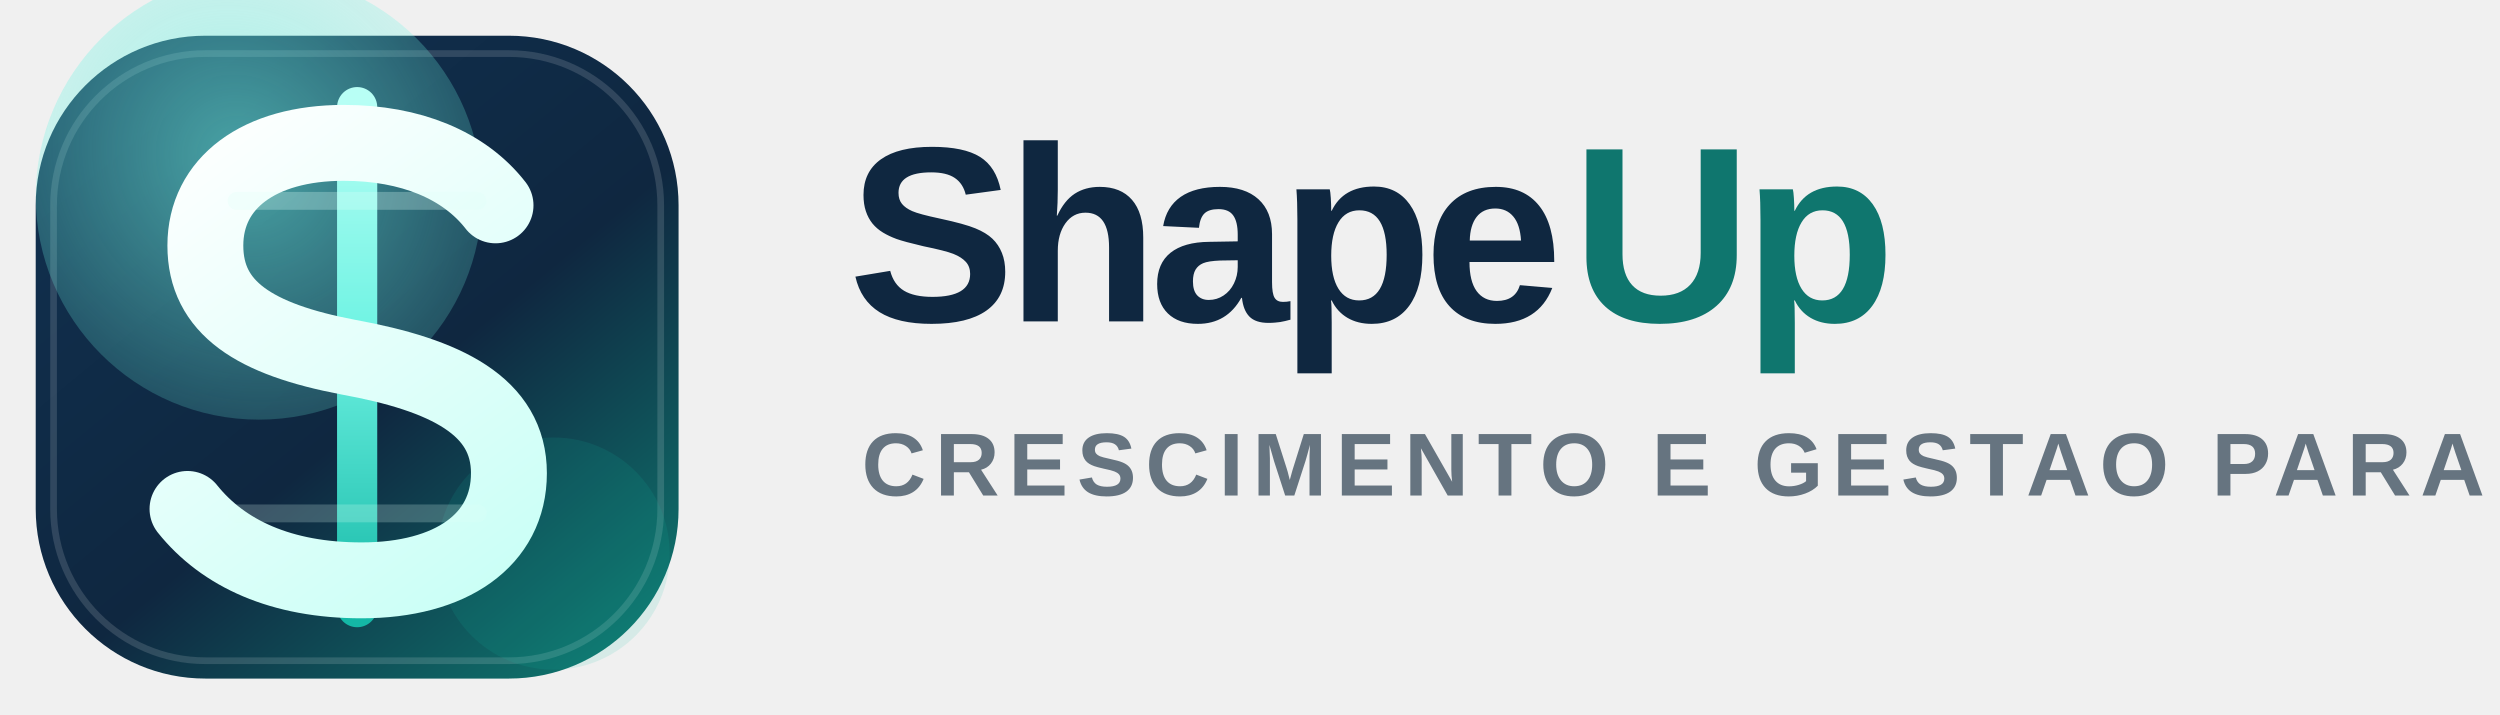
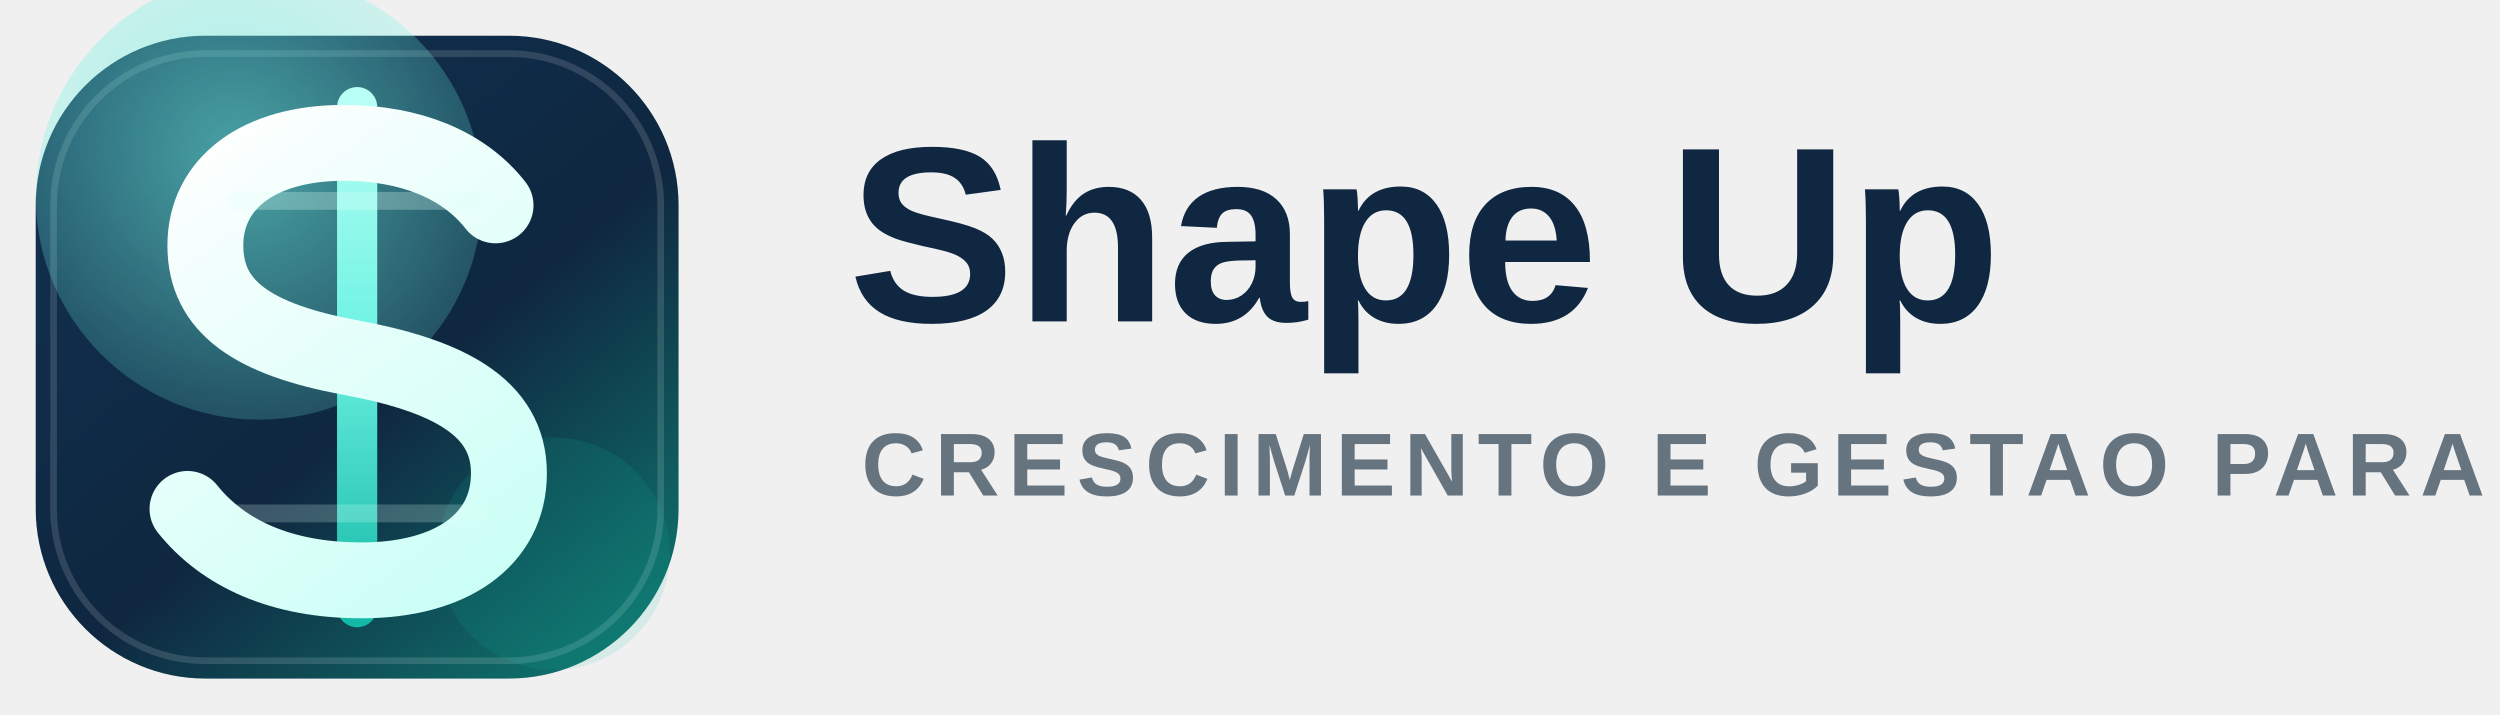
<svg xmlns="http://www.w3.org/2000/svg" width="560" height="160" viewBox="0 0 560 160" fill="none">
  <defs>
    <linearGradient id="shape-logo-background" x1="24" y1="16" x2="136" y2="152" gradientUnits="userSpaceOnUse">
      <stop stop-color="#10304F" />
      <stop offset="0.55" stop-color="#0F2740" />
      <stop offset="1" stop-color="#0F766E" />
    </linearGradient>
    <radialGradient id="shape-logo-glow" cx="0" cy="0" r="1" gradientUnits="userSpaceOnUse" gradientTransform="translate(54 36) rotate(48) scale(92 84)">
      <stop stop-color="#6FF3E3" stop-opacity="0.6" />
      <stop offset="1" stop-color="#6FF3E3" stop-opacity="0" />
    </radialGradient>
    <linearGradient id="shape-logo-monogram" x1="42" y1="28" x2="117" y2="131" gradientUnits="userSpaceOnUse">
      <stop stop-color="#FFFFFF" />
      <stop offset="1" stop-color="#C9FFF6" />
    </linearGradient>
    <linearGradient id="shape-logo-stem" x1="80" y1="22" x2="80" y2="138" gradientUnits="userSpaceOnUse">
      <stop stop-color="#B8FFF5" />
      <stop offset="0.45" stop-color="#6FF3E3" />
      <stop offset="1" stop-color="#14B8A6" />
    </linearGradient>
  </defs>
  <rect x="8" y="8" width="144" height="144" rx="38" fill="url(#shape-logo-background)" />
  <rect x="12" y="12" width="136" height="136" rx="34" stroke="#FFFFFF" stroke-opacity="0.14" stroke-width="1.5" />
  <circle cx="58" cy="44" r="50" fill="url(#shape-logo-glow)" />
  <circle cx="124" cy="124" r="26" fill="#14B8A6" fill-opacity="0.12" />
  <path d="M80 24V136" stroke="url(#shape-logo-stem)" stroke-width="9" stroke-linecap="round" />
  <path d="M111 46C104 37 92 32 77 32C58 32 46 41 46 55C46 69 57 76 78 80C100 84 114 91 114 106C114 121 101 130 81 130C63 130 50 124 42 114" stroke="url(#shape-logo-monogram)" stroke-width="17" stroke-linecap="round" stroke-linejoin="round" />
  <path d="M53 45H107" stroke="#DFFFF8" stroke-opacity="0.28" stroke-width="4" stroke-linecap="round" />
  <path d="M53 115H107" stroke="#DFFFF8" stroke-opacity="0.22" stroke-width="4" stroke-linecap="round" />
-   <text x="190" y="72" fill="#0F2740" font-family="Outfit, Arial, sans-serif" font-size="56" font-weight="700" letter-spacing="-2">
-     Shape
-   </text>
-   <text x="352" y="72" fill="#0F766E" font-family="Outfit, Arial, sans-serif" font-size="56" font-weight="700" letter-spacing="-2">
-     Up
+   <text x="190" y="72" fill="#0F2740" font-family="Outfit, Arial, sans-serif" font-size="56" font-weight="700" letter-spacing="0">
+     Shape Up
  </text>
  <text x="193" y="111" fill="#667480" font-family="Sora, Arial, sans-serif" font-size="20" font-weight="600" letter-spacing="2">
    CRESCIMENTO E GESTAO PARA ACADEMIAS
  </text>
</svg>
